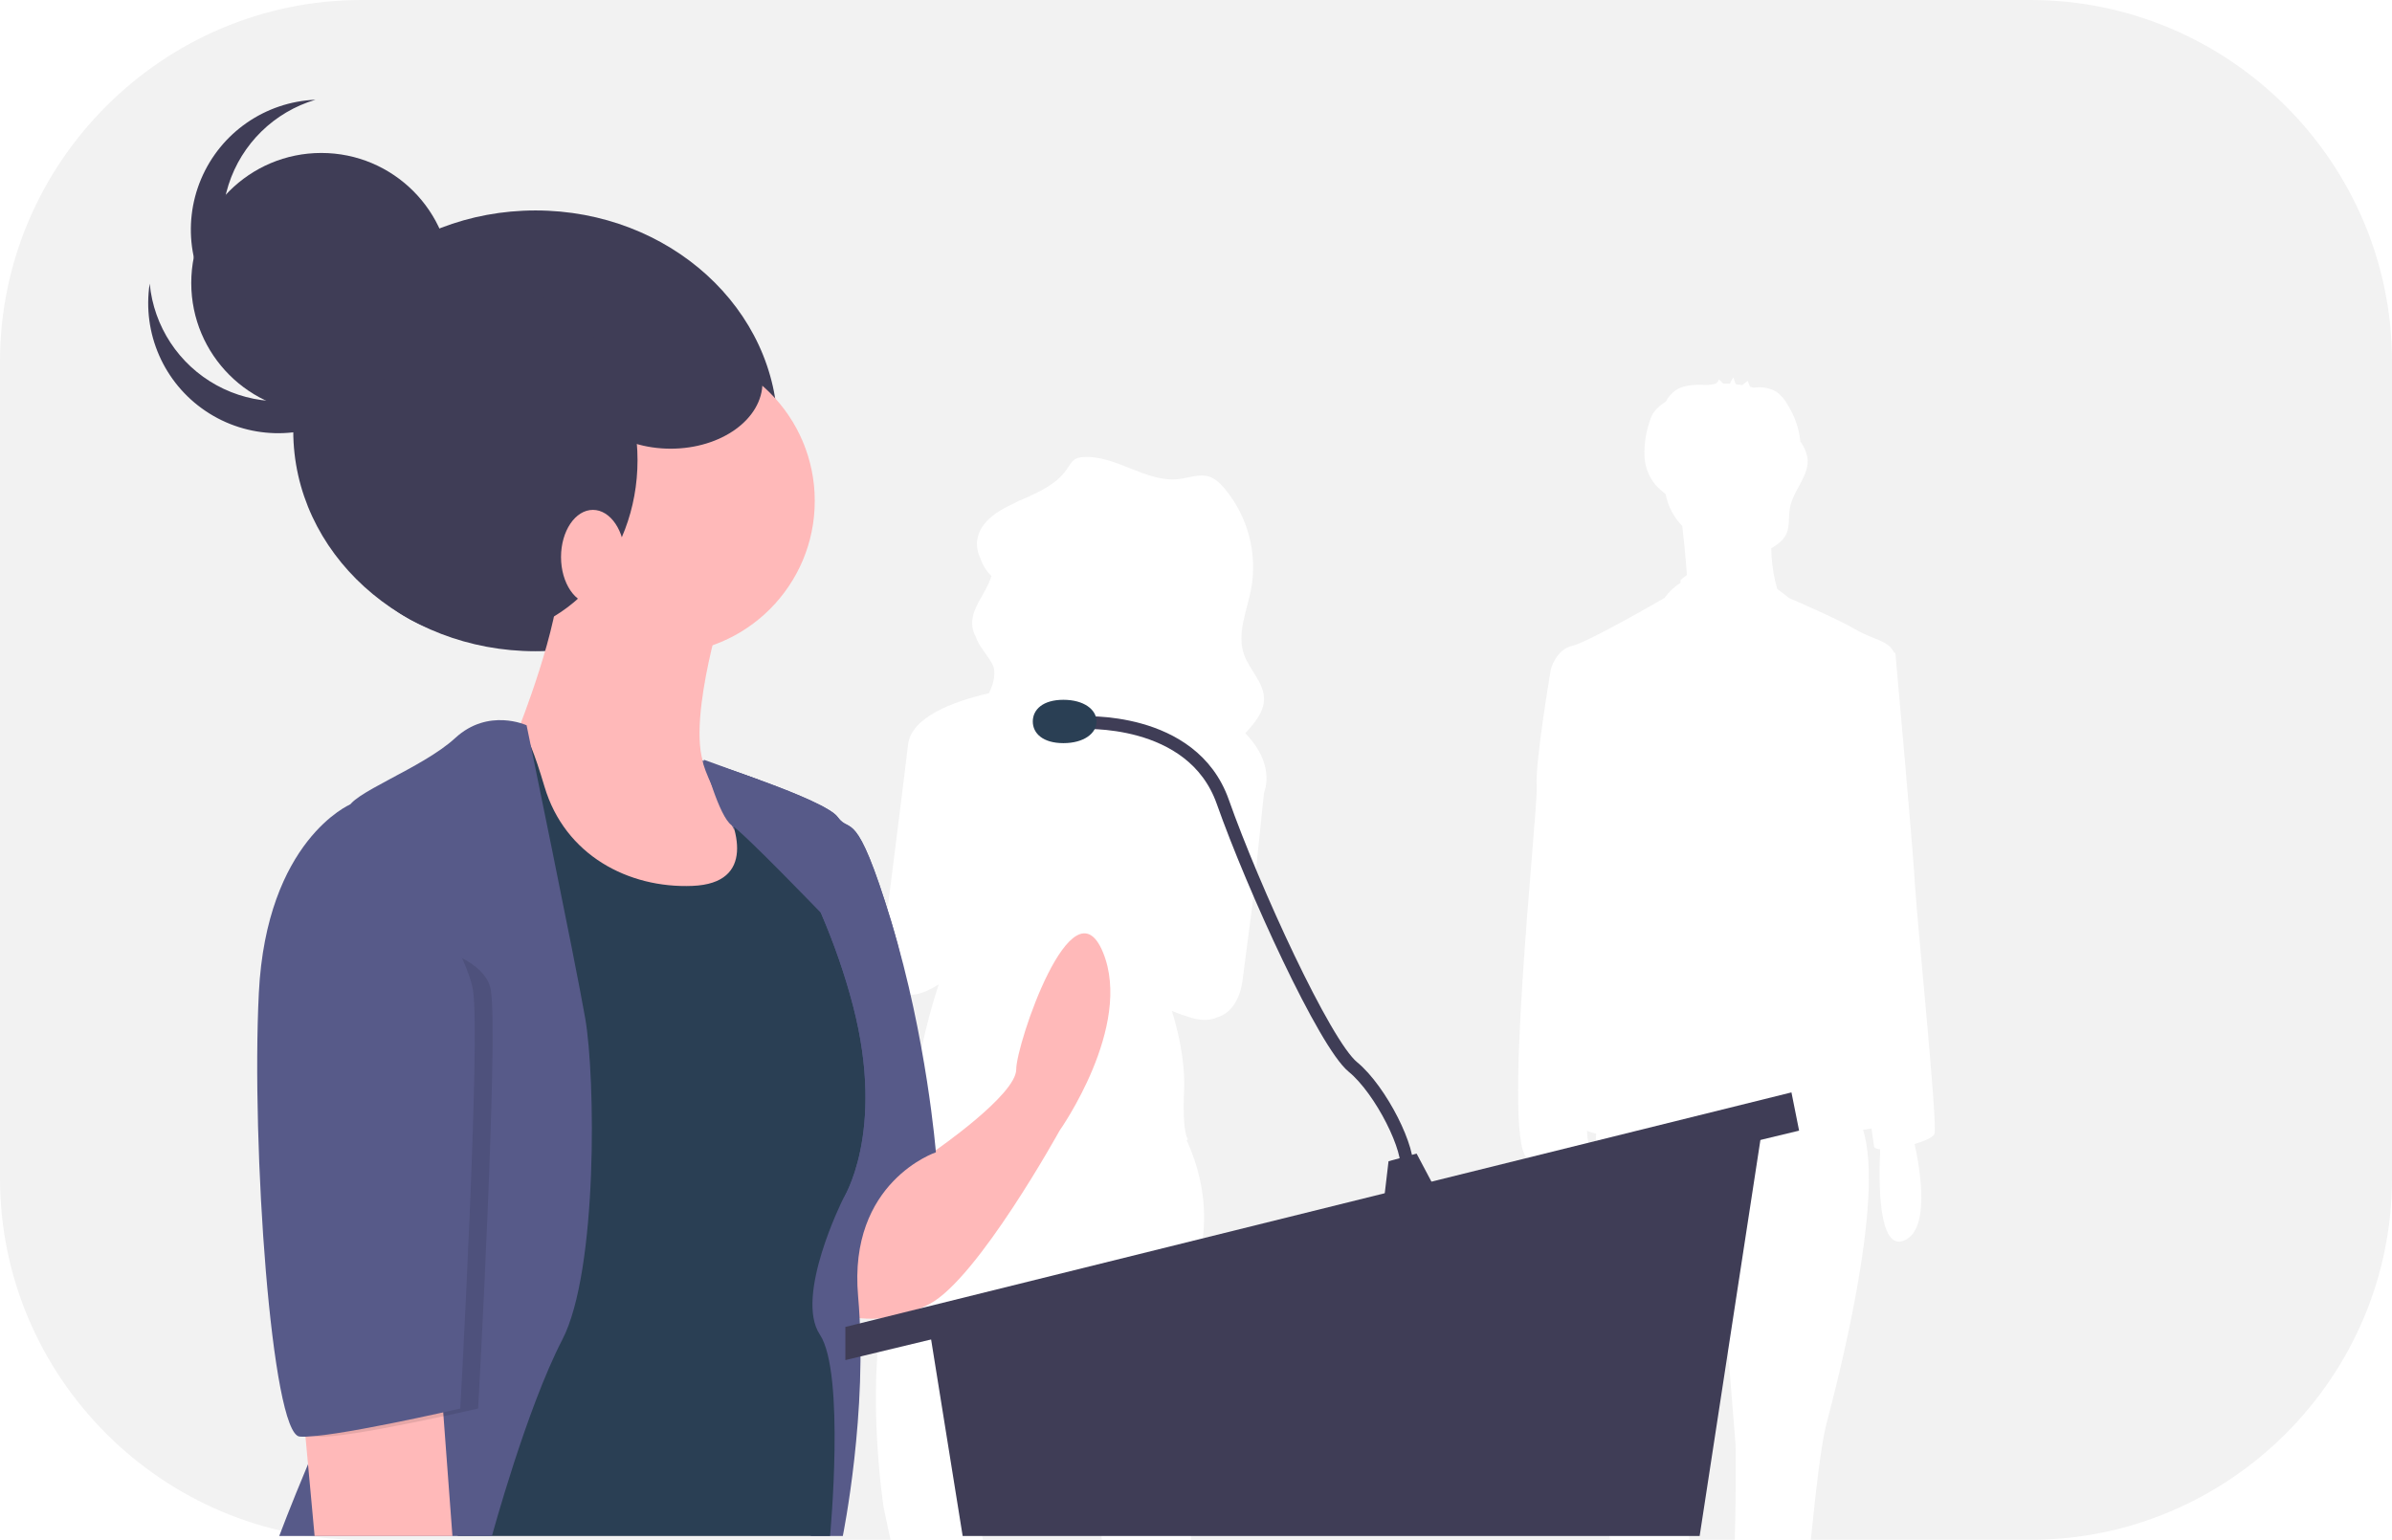
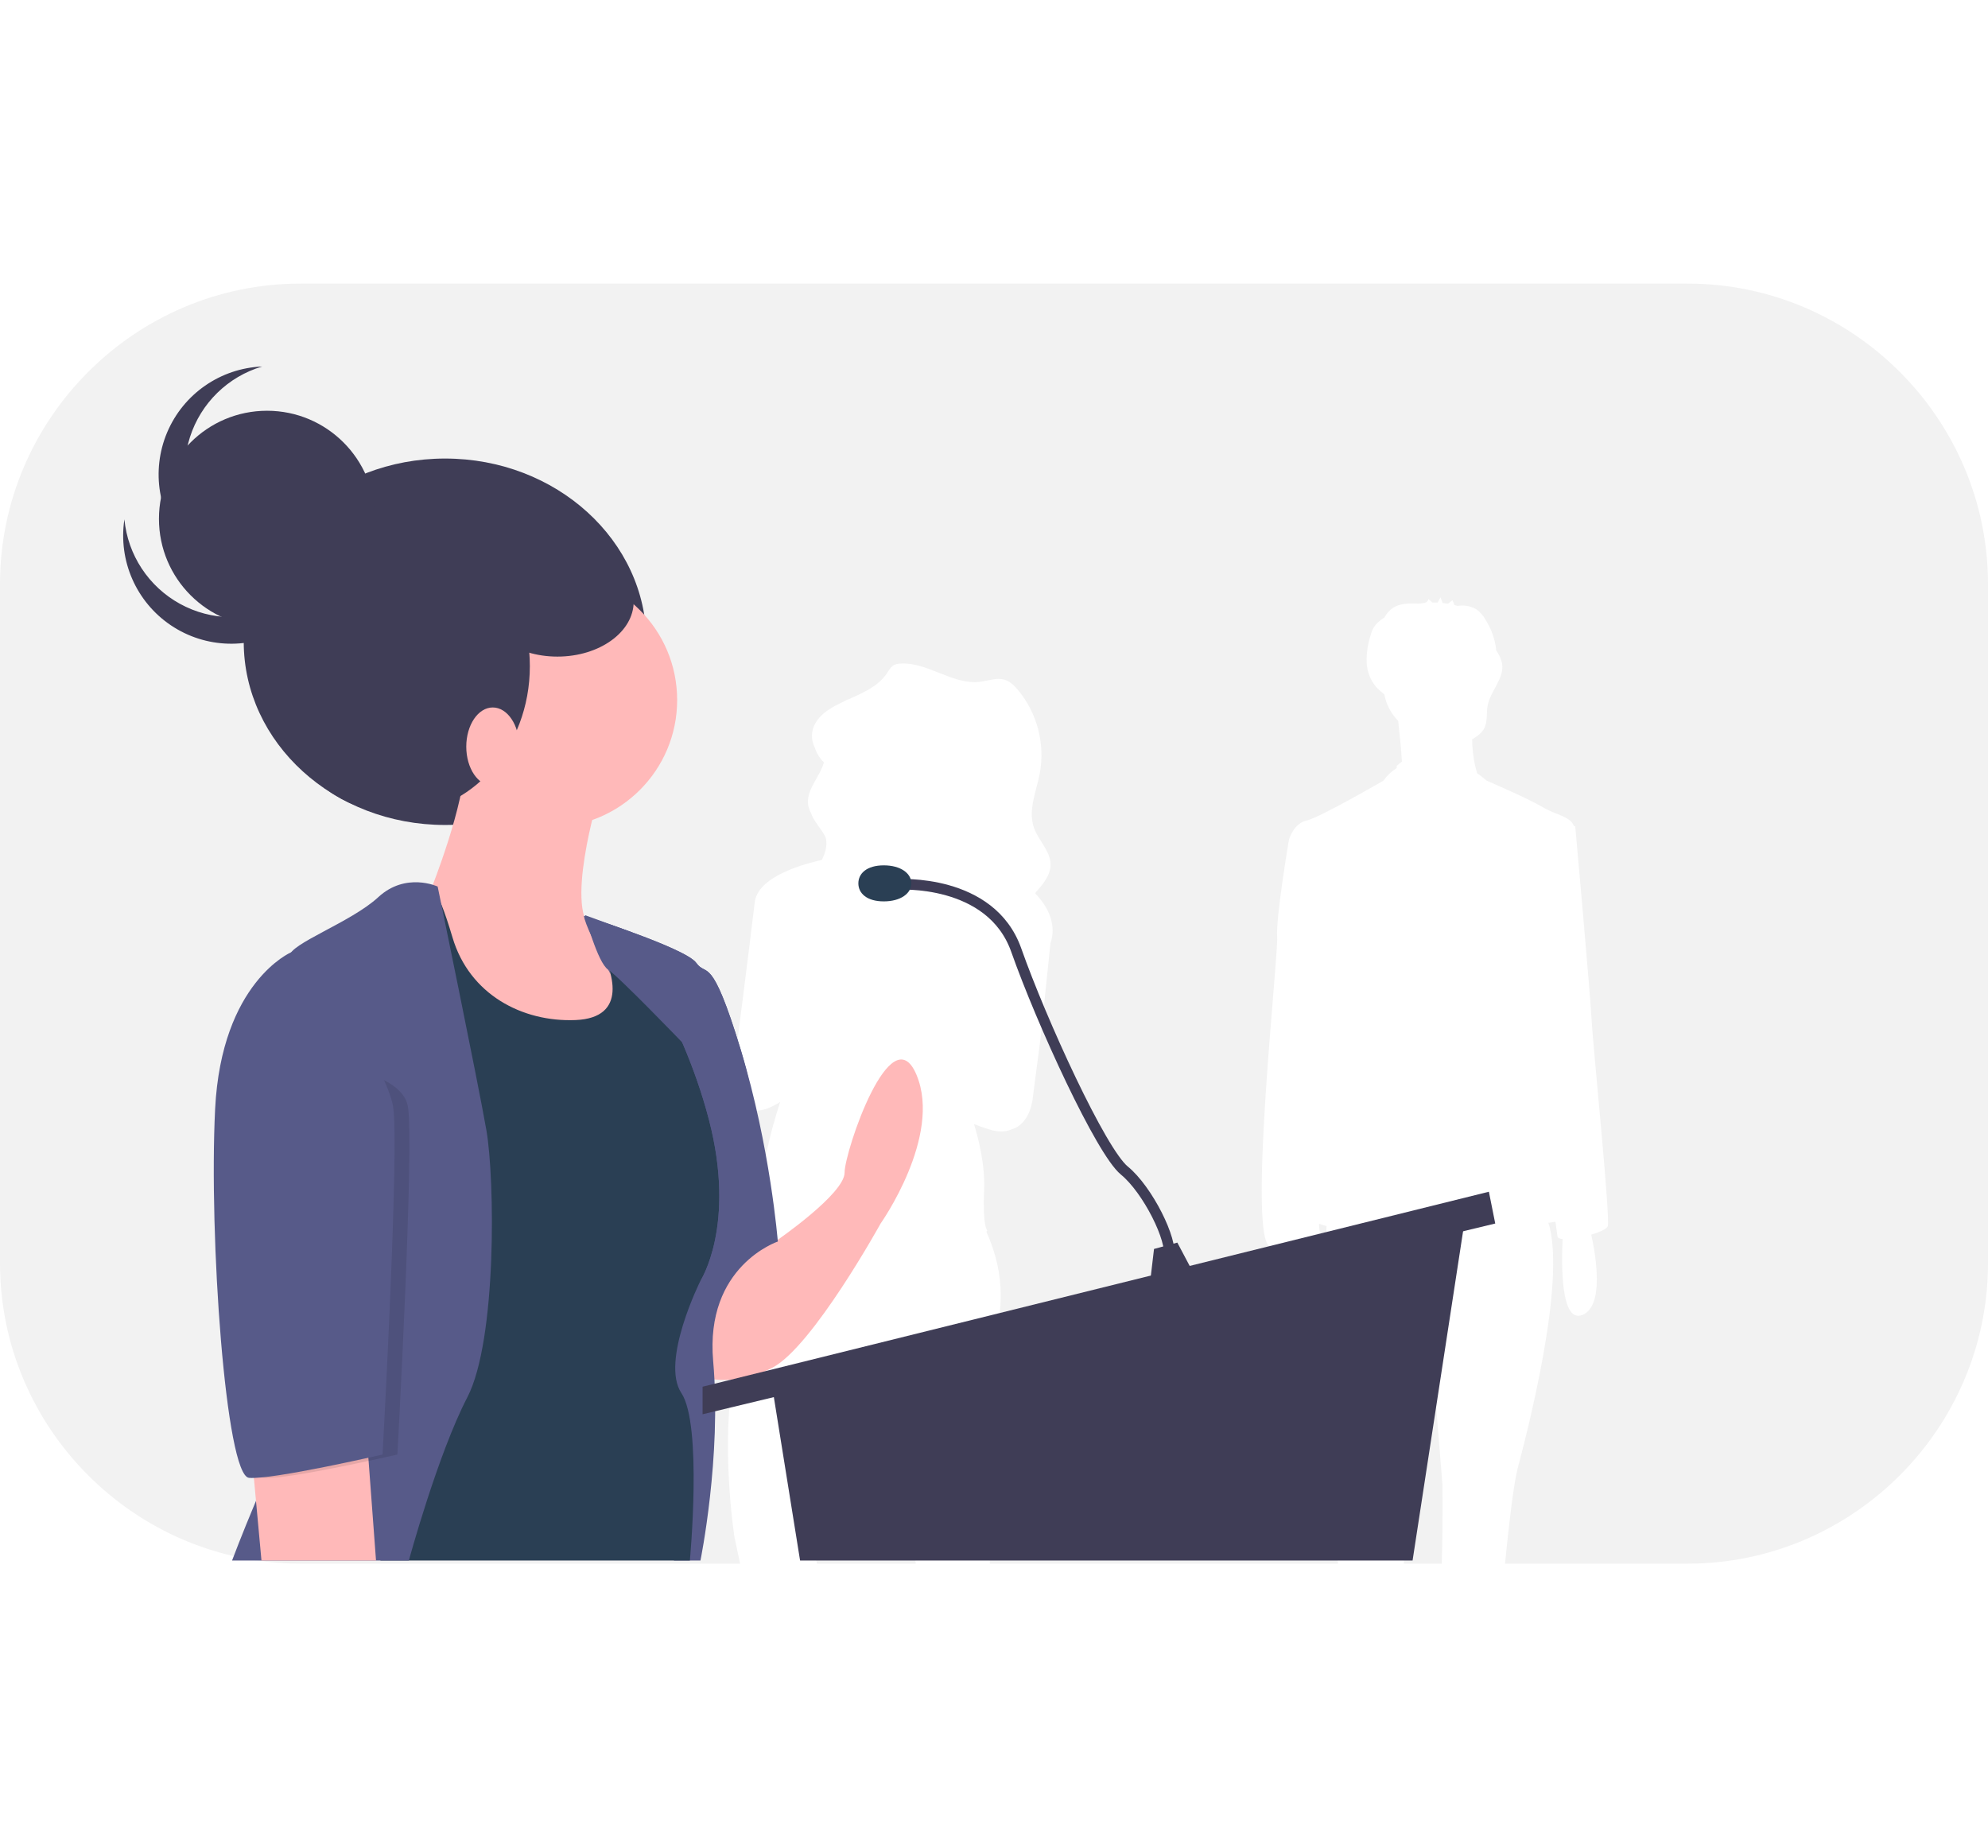
- <svg xmlns="http://www.w3.org/2000/svg" id="b0f35fe8-0104-458a-8f81-ef42473ec9c0" data-name="Layer 1" width="938" height="604" viewBox="0 0 938 604">
+ <svg xmlns="http://www.w3.org/2000/svg" id="b0f35fe8-0104-458a-8f81-ef42473ec9c0" data-name="Layer 1" width="650" height="604" viewBox="0 0 938 604">
  <path d="M811.584,714.656l-4.874-60.576-13.925,64.057s.184,16.161.645,33.863h17.84C811.872,731.764,811.584,714.656,811.584,714.656Z" transform="translate(-131 -148)" fill="#f2f2f2" />
  <path d="M560.99,736.199A123.334,123.334,0,0,1,558.092,718.978l-1.949-20.955c-.82-5.739-1.662-10.795-2.509-15.259-6.208-31.823-12.616-32.973-12.616-32.973-.275.211-.543.444-.818.685a20.629,20.629,0,0,0-2.098,2.214C527.895,665.663,520.971,699.309,517.333,721.629c-2.009,12.329-3.01,21.201-3.01,21.201s.91,3.779,2.15,9.17h46.575A82.799,82.799,0,0,0,560.99,736.199Z" transform="translate(-131 -148)" fill="#f2f2f2" />
  <path d="M927.22,148H272.78C194.801,148,131,211.801,131,289.78V610.22C131,688.199,194.801,752,272.78,752H480.202l-2.677-12.601s-6.885-44.427,0-79.065a260.03,260.03,0,0,0,4.567-32.929,198.378,198.378,0,0,1,6.097-36.972c.182-.699.386-1.391.576-2.088-1.679-.457-2.45-.822-2.061-1.052,1.076-.635,1.667-2.581,1.962-5.05a241.718,241.718,0,0,1,10.437-48.095c-6.957,4.367-11.576,4.831-14.599,3.139-10.625-2.902-6.214-26.8-6.214-26.8s6.603-51.69,8.797-70.406c1.261-10.758,17.419-16.854,31.723-20.164,1.507-3.233,2.593-6.49,1.904-9.908-.046-.23-.113-.453-.174-.677-1.819-4.04-5.516-7.363-6.903-11.546a12.182,12.182,0,0,1-1.283-3.603c-1.229-7.172,5.478-13.368,7.411-20.265a16.695,16.695,0,0,1-4.288-6.876c-2.947-6.043-1.51-13.297,7.952-18.898,1.889-1.118,3.891-2.105,5.924-3.052a9.214,9.214,0,0,1,2.405-1.103c6.77-3.062,13.575-6.026,17.627-11.988,1.043-1.536,1.959-3.317,3.647-4.124a7.035,7.035,0,0,1,2.511-.562c13.045-1.001,24.858,10.185,37.841,8.582,3.933-.486,7.948-2.139,11.723-.949,2.481.782,4.417,2.688,6.084,4.658a48.005,48.005,0,0,1,10.41,39.529c-1.646,8.553-5.649,17.368-2.765,25.597,2.12,6.046,7.794,10.954,7.835,17.35.033,5.263-3.703,9.463-7.312,13.558q.704.72,1.372,1.479c8.821,10.05,7.154,18.628,5.91,22.062l0.0.002L622.105,502.956,618.28,532.323s-.946,12.052-9.854,14.695c-2.595,1.2-5.995,1.517-10.464.157-2.9-.883-5.343-1.764-7.417-2.622,1.96,6.26,5.334,19.04,4.786,31.444-.765,17.319,1.53,18.825,1.53,18.825a3.101,3.101,0,0,1-.487.481c9.087,20.076,9.17,40.674-.278,61.265-10.71,23.343.765,77.559.765,77.559s.817,8.457,1.184,17.872h164.288c-2.613-24.923-5.752-49.873-7.147-52.662-2.299-4.598.62-80.345,1.71-106.656-.484-.123-.957-.247-1.403-.375-.776-.223-1.475-.455-2.12-.693a15.453,15.453,0,0,0,.421,3.979c.967,2.256-1.352,3.915-5.293,5.046,2.292,11.186,5.123,32.001-4.455,36.034-9.853,4.149-10.05-21.052-9.509-34.187-1.243.046-2.489.07-3.72.07-11.837,0,3.481-137.166,2.785-146.217-.696-9.052,5.57-45.954,5.57-45.954s2.089-7.659,8.355-9.052,36.206-18.799,36.206-18.799A22.362,22.362,0,0,1,790,376.602v-1.03a22.965,22.965,0,0,1,2.485-2.011c-.365-6.084-1.188-13.932-1.788-19.235a24.302,24.302,0,0,1-6.533-12.5,38.369,38.369,0,0,1-3.646-3.239,18.996,18.996,0,0,1-4.67-11.856,37.464,37.464,0,0,1,1.857-12.8,15.324,15.324,0,0,1,1.613-3.909,14.145,14.145,0,0,1,3.645-3.614c.423-.314.859-.607,1.294-.903a12.194,12.194,0,0,1,3.94-4.472c3.554-2.333,8.127-2.143,12.377-2.037.063.002.128.001.192.002q1.182-.19,2.373-.315a2.434,2.434,0,0,0,1.904-1.865q.863.829,1.726,1.658,1.295-.019,2.588.044A18.489,18.489,0,0,1,810.699,296q.473,1.349.946,2.698c.866.092,1.729.208,2.588.357q1.015-.807,2.03-1.613c.15-.119.689,1.643.961,2.248.466.12.93.247,1.391.389.719-.033,1.518-.168,1.963-.16a13.129,13.129,0,0,1,6.997,1.745,15.027,15.027,0,0,1,4.447,5.133,33.252,33.252,0,0,1,4.964,14.322,16.6,16.6,0,0,1,2.754,6.155c1.149,6.989-5.493,12.83-6.809,19.79-.702,3.713.099,7.825-1.792,11.097a11.588,11.588,0,0,1-3.19,3.344,24.067,24.067,0,0,1-2.357,1.552,60.516,60.516,0,0,0,1.441,12.515l.896,3.435c1.393,1.004,2.895,2.165,4.545,3.528,0,0,19.496,8.355,26.458,12.533,6.121,3.673,12.776,4.121,14.769,8.905l.549.146s6.963,77.286,7.659,90.515,9.052,94.693,7.659,98.174c-.515,1.288-3.799,2.767-7.764,3.943,2.314,10.574,6.049,33.572-4.073,37.834-10.261,4.321-10.05-23.193-9.438-35.756-1.369-.124-2.265-.482-2.398-1.146-.113-.566-.476-3.122-1.001-7.02-.867.135-1.767.274-2.724.42-.192.029-.395.059-.59.088,8.828,27.768-10.723,101.412-14.484,115.827-1.965,7.533-4.084,26.157-5.995,45.003h86.121C1005.199,752,1069,688.199,1069,610.22V289.78C1069,211.801,1005.199,148,927.22,148Z" transform="translate(-131 -148)" fill="#f2f2f2" />
  <ellipse cx="210" cy="169" rx="95" ry="86.45" fill="#3f3d56" />
  <path d="M497.5,599.5h0s32-22,32-32,22-75,34-46-17,70-17,70-32,58-51,68-35,4-35,4v-27l18.282-27.057A22.591,22.591,0,0,1,497.5,599.5Z" transform="translate(-131 -148)" fill="#ffb9b9" />
  <path d="M406.544,446.336S454.5,461.5,459.5,468.5s7-5,21,41S498,600,498,600s-34.5,11.5-30.5,56.5-6,94-6,94H449.016L421.5,665.5l33-129S407.587,457.173,406.544,446.336Z" transform="translate(-131 -148)" fill="#575a89" />
  <circle cx="259.5" cy="196.5" r="60" fill="#ffb9b9" />
  <path d="M413.5,389.5s-17,56-2,64,32,44,32,44l-26,29h-60l-27-30-11-51,15-12s16-40,16-61S413.5,389.5,413.5,389.5Z" transform="translate(-131 -148)" fill="#ffb9b9" />
  <path d="M418.5,451.5s-12-3-5,9,14,34-11,35-50-12-58-39-11-25-14-24-35,34-35,34l11,62,4,222h146s6-64-4-79,9-53,9-53,17-26,4-76S423.5,451.5,418.5,451.5Z" transform="translate(-131 -148)" fill="#2a3f54" />
  <path d="M337.5,432.5s-15-7-28,5-42,22-42,28,25,177,8,207-35,78-35,78h83.413S337.5,700.5,351.5,673.5s13-103,9-126S337.5,432.5,337.5,432.5Z" transform="translate(-131 -148)" fill="#575a89" />
  <polygon points="118.5 549.5 123.37 602.5 177.417 602.5 172.5 536.5 118.5 549.5" fill="#ffb9b9" />
  <polygon points="364.5 521.5 377.5 602.5 666.5 602.5 691.5 439.5 364.5 521.5" fill="#3f3d56" />
  <polygon points="702.5 428.5 705.5 443.5 331.5 533.5 331.5 520.5 702.5 428.5" fill="#3f3d56" />
  <polygon points="544.5 455.5 542.5 472.5 564.5 469.5 555.5 452.5 544.5 455.5" fill="#3f3d56" />
  <path d="M554.5,431.5s44-3,56,31,40,95,51,104,23,33,21,41" transform="translate(-131 -148)" fill="none" stroke="#3f3d56" stroke-miterlimit="10" stroke-width="5" />
  <path d="M561,431c0,4.694-4.992,8.5-13,8.5s-12-3.806-12-8.5,3.992-8.5,12-8.5S561,426.306,561,431Z" transform="translate(-131 -148)" fill="#2a3f54" />
  <path d="M487,587s7.5-31.5-6.5-77.5-16-34-21-41-52.956-22.164-52.956-22.164c.343,3.561,5.639,14.517,12.595,27.623A53.193,53.193,0,0,0,413.5,460.5c-7-12,5-9,5-9,5,0,34,41,47,91s-4,76-4,76Z" transform="translate(-131 -148)" fill="#575a89" />
  <path d="M407,446s5.92,22.458,10.96,25.729,34.93,34.325,34.93,34.325L449,481l-16-24-4.256-3.088Z" transform="translate(-131 -148)" fill="#575a89" />
  <path d="M274,515l1.394-51.5S242.5,477.5,239.5,537.5s5,173,16,174,63-11,63-11,8-145,5-164S274,515,274,515Z" transform="translate(-131 -148)" opacity="0.1" />
  <path d="M276.5,463.5h-8.106S235.5,477.5,232.5,537.5s5,173,16,174,63-11,63-11,8-145,5-164S276.5,463.5,276.5,463.5Z" transform="translate(-131 -148)" fill="#575a89" />
  <ellipse cx="188" cy="180.5" rx="62" ry="69.5" fill="#3f3d56" />
  <ellipse cx="232.5" cy="218.5" rx="12.5" ry="18.5" fill="#ffb9b9" />
  <circle cx="126" cy="111" r="51" fill="#3f3d56" />
  <path d="M263.592,299.857a50.996,50.996,0,0,1-73.892-40.613,50.995,50.995,0,1,0,101.176,2.839A50.921,50.921,0,0,1,263.592,299.857Z" transform="translate(-131 -148)" fill="#3f3d56" />
  <path d="M229.021,267.43a50.996,50.996,0,0,1,25.682-80.311,50.994,50.994,0,1,0,16.625,99.841A50.921,50.921,0,0,1,229.021,267.43Z" transform="translate(-131 -148)" fill="#3f3d56" />
  <ellipse cx="263" cy="150" rx="36" ry="26" fill="#3f3d56" />
</svg>
